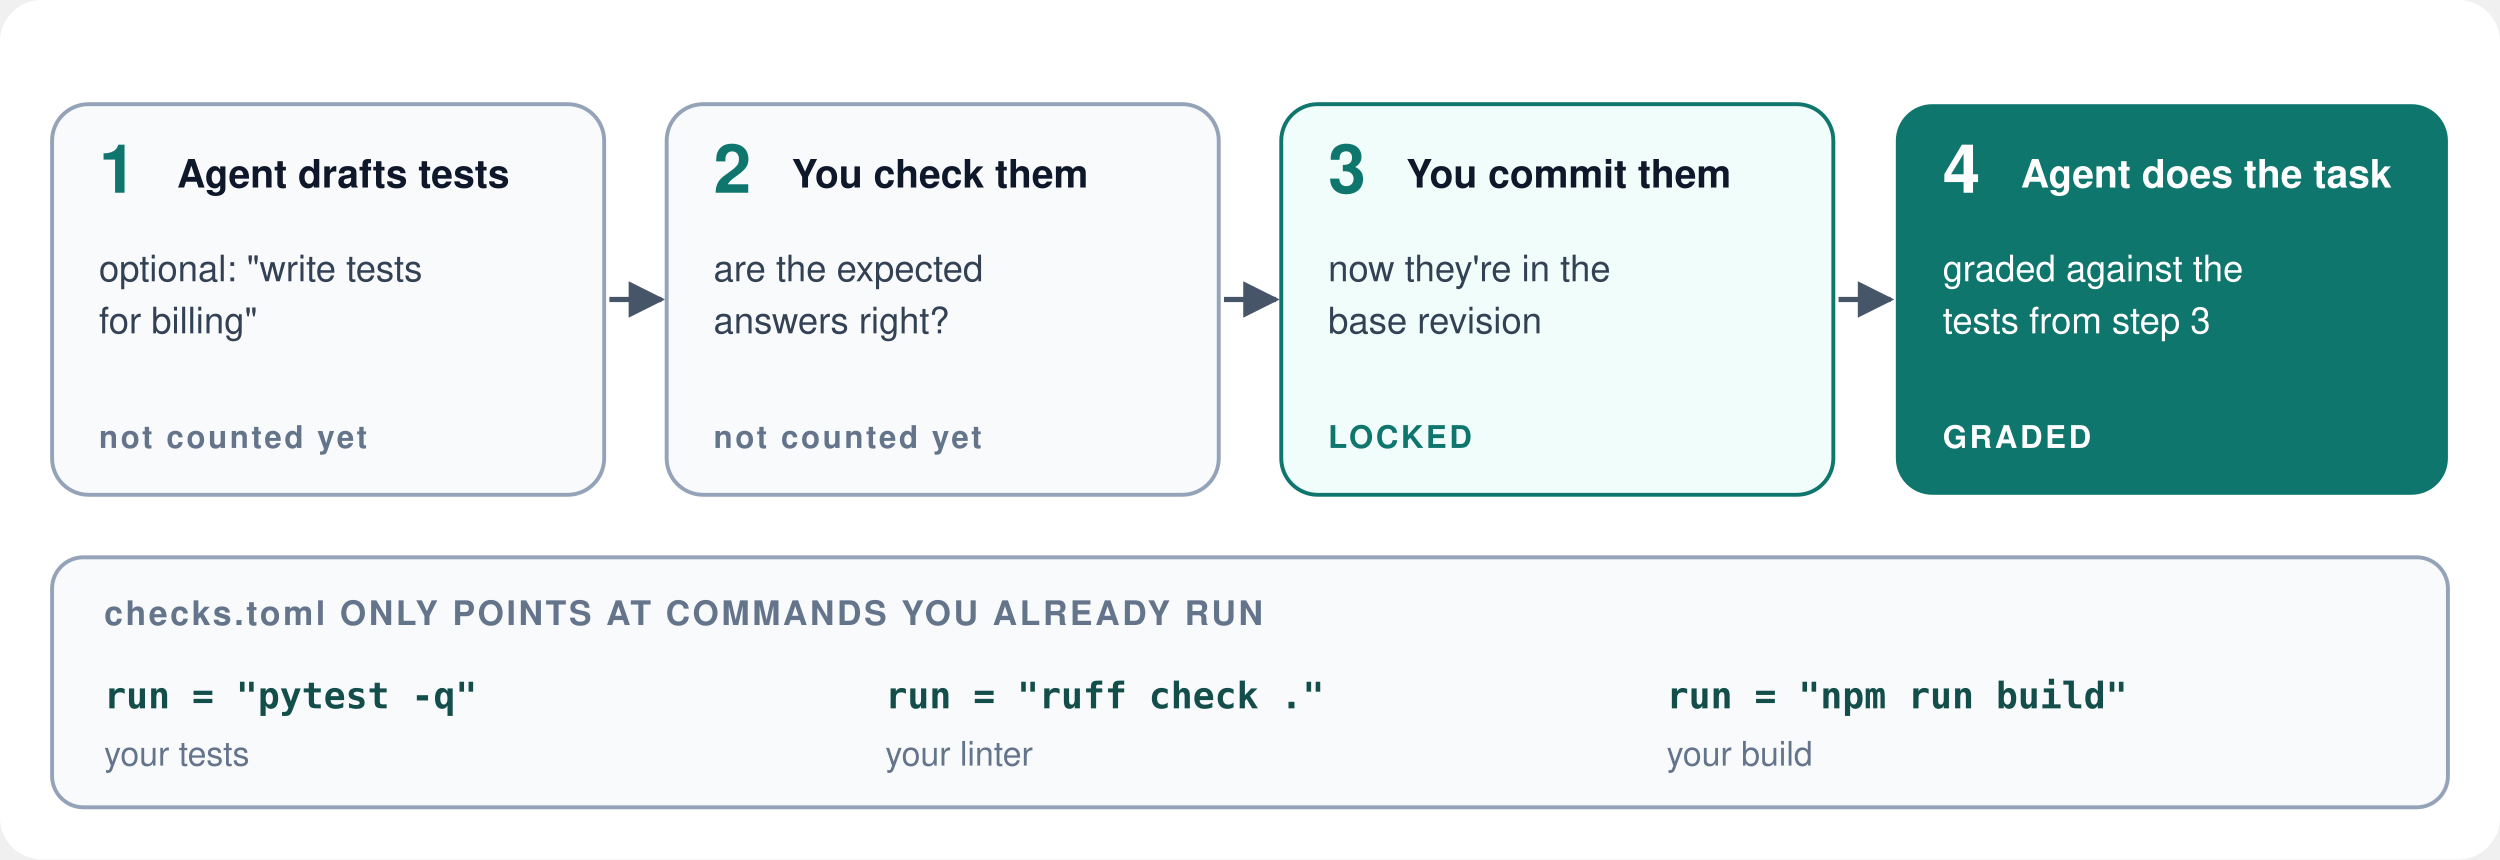
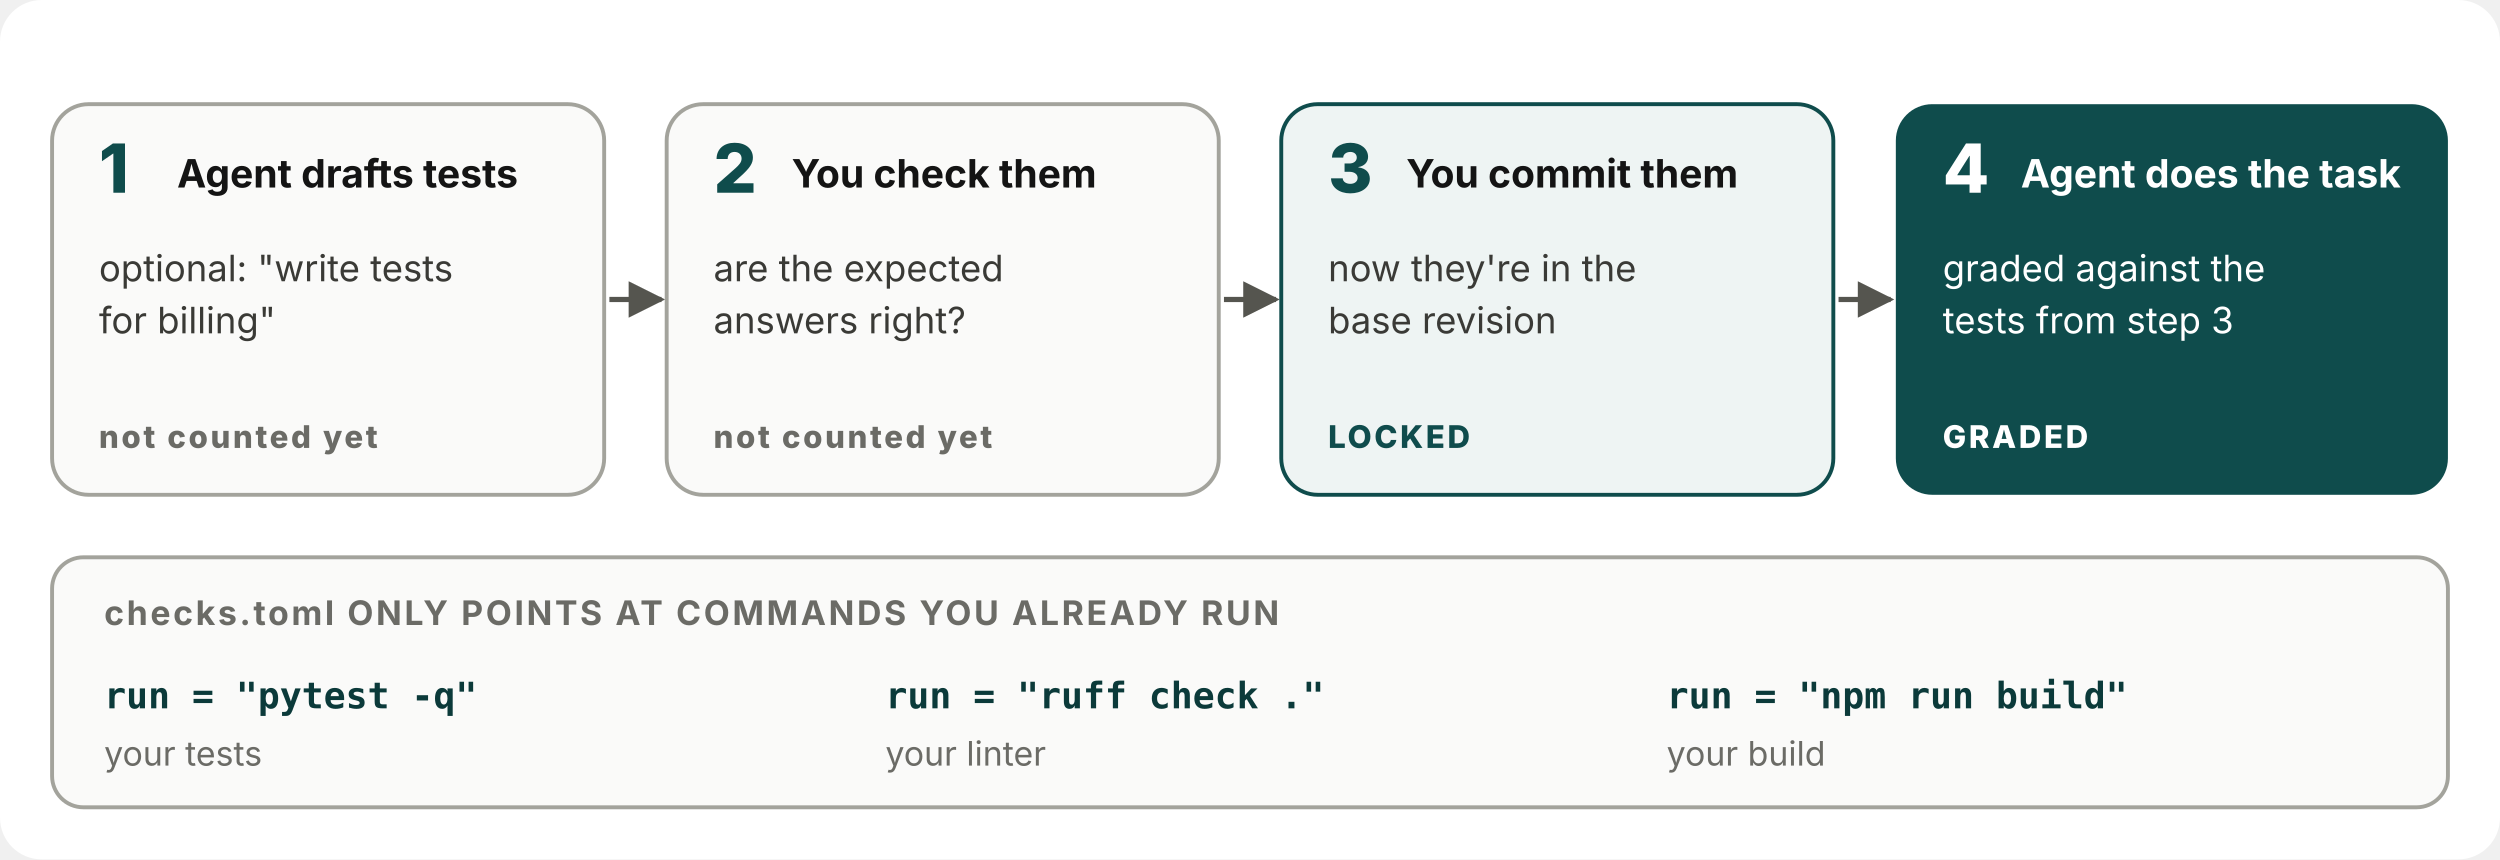
- <svg xmlns="http://www.w3.org/2000/svg" width="960" height="330" viewBox="0 0 960 330" font-family="-apple-system, BlinkMacSystemFont, 'Segoe UI', Helvetica, Arial, sans-serif">
+ <svg xmlns="http://www.w3.org/2000/svg" width="960" height="330" viewBox="0 0 960 330" font-family="Inter, -apple-system, BlinkMacSystemFont, 'Segoe UI', Helvetica, Arial, sans-serif">
  <defs>
    <marker id="arrow" viewBox="0 0 10 10" refX="9" refY="5" markerWidth="7" markerHeight="7" orient="auto-start-reverse">
-       <path d="M0,0 L10,5 L0,10 z" fill="#475569" />
+       <path d="M0,0 L10,5 L0,10 z" fill="#55554F" />
    </marker>
    <marker id="arrowCoral" viewBox="0 0 10 10" refX="9" refY="5" markerWidth="7" markerHeight="7" orient="auto-start-reverse">
      <path d="M0,0 L10,5 L0,10 z" fill="#C2410C" />
    </marker>
    <marker id="arrowTeal" viewBox="0 0 10 10" refX="9" refY="5" markerWidth="7" markerHeight="7" orient="auto-start-reverse">
-       <path d="M0,0 L10,5 L0,10 z" fill="#0F766E" />
+       <path d="M0,0 L10,5 L0,10 z" fill="#0F4C4C" />
    </marker>
  </defs>
  <rect width="960" height="330" rx="16" fill="#FFFFFF" />
-   <rect x="20" y="40" width="212" height="150" rx="14" fill="#F8FAFC" stroke="#94A3B8" stroke-width="1.5" />
-   <text x="38" y="74" font-size="26" fill="#0F766E" font-weight="800">1</text>
-   <text x="68" y="72" font-size="15" fill="#0F172A" font-weight="700">Agent drafts tests</text>
-   <text x="38" y="108" font-size="14" fill="#334155">optional: "write tests</text>
-   <text x="38" y="128" font-size="14" fill="#334155">for billing"</text>
-   <text x="38" y="172" font-size="12" fill="#64748B" font-weight="800" letter-spacing="1">not counted yet</text>
-   <line x1="234" y1="115" x2="254" y2="115" stroke="#475569" stroke-width="2" marker-end="url(#arrow)" />
-   <rect x="256" y="40" width="212" height="150" rx="14" fill="#F8FAFC" stroke="#94A3B8" stroke-width="1.5" />
-   <text x="274" y="74" font-size="26" fill="#0F766E" font-weight="800">2</text>
-   <text x="304" y="72" font-size="15" fill="#0F172A" font-weight="700">You check them</text>
-   <text x="274" y="108" font-size="14" fill="#334155">are the expected</text>
-   <text x="274" y="128" font-size="14" fill="#334155">answers right?</text>
-   <text x="274" y="172" font-size="12" fill="#64748B" font-weight="800" letter-spacing="1">not counted yet</text>
-   <line x1="470" y1="115" x2="490" y2="115" stroke="#475569" stroke-width="2" marker-end="url(#arrow)" />
-   <rect x="492" y="40" width="212" height="150" rx="14" fill="#F0FDFA" stroke="#0F766E" stroke-width="1.5" />
-   <text x="510" y="74" font-size="26" fill="#0F766E" font-weight="800">3</text>
-   <text x="540" y="72" font-size="15" fill="#0F172A" font-weight="700">You commit them</text>
-   <text x="510" y="108" font-size="14" fill="#334155">now they're in the</text>
-   <text x="510" y="128" font-size="14" fill="#334155">base revision</text>
-   <text x="510" y="172" font-size="12" fill="#0F766E" font-weight="800" letter-spacing="1">LOCKED</text>
-   <line x1="706" y1="115" x2="726" y2="115" stroke="#475569" stroke-width="2" marker-end="url(#arrow)" />
-   <rect x="728" y="40" width="212" height="150" rx="14" fill="#0F766E" />
+   <rect x="20" y="40" width="212" height="150" rx="14" fill="#FAFAF9" stroke="#A3A39C" stroke-width="1.5" />
+   <text x="38" y="74" font-size="26" fill="#0F4C4C" font-weight="800">1</text>
+   <text x="68" y="72" font-size="15" fill="#141414" font-weight="700">Agent drafts tests</text>
+   <text x="38" y="108" font-size="14" fill="#3A3A36">optional: "write tests</text>
+   <text x="38" y="128" font-size="14" fill="#3A3A36">for billing"</text>
+   <text x="38" y="172" font-size="12" fill="#6B6B66" font-weight="800" letter-spacing="1">not counted yet</text>
+   <line x1="234" y1="115" x2="254" y2="115" stroke="#55554F" stroke-width="2" marker-end="url(#arrow)" />
+   <rect x="256" y="40" width="212" height="150" rx="14" fill="#FAFAF9" stroke="#A3A39C" stroke-width="1.5" />
+   <text x="274" y="74" font-size="26" fill="#0F4C4C" font-weight="800">2</text>
+   <text x="304" y="72" font-size="15" fill="#141414" font-weight="700">You check them</text>
+   <text x="274" y="108" font-size="14" fill="#3A3A36">are the expected</text>
+   <text x="274" y="128" font-size="14" fill="#3A3A36">answers right?</text>
+   <text x="274" y="172" font-size="12" fill="#6B6B66" font-weight="800" letter-spacing="1">not counted yet</text>
+   <line x1="470" y1="115" x2="490" y2="115" stroke="#55554F" stroke-width="2" marker-end="url(#arrow)" />
+   <rect x="492" y="40" width="212" height="150" rx="14" fill="#EEF4F3" stroke="#0F4C4C" stroke-width="1.5" />
+   <text x="510" y="74" font-size="26" fill="#0F4C4C" font-weight="800">3</text>
+   <text x="540" y="72" font-size="15" fill="#141414" font-weight="700">You commit them</text>
+   <text x="510" y="108" font-size="14" fill="#3A3A36">now they're in the</text>
+   <text x="510" y="128" font-size="14" fill="#3A3A36">base revision</text>
+   <text x="510" y="172" font-size="12" fill="#0F4C4C" font-weight="800" letter-spacing="1">LOCKED</text>
+   <line x1="706" y1="115" x2="726" y2="115" stroke="#55554F" stroke-width="2" marker-end="url(#arrow)" />
+   <rect x="728" y="40" width="212" height="150" rx="14" fill="#0F4C4C" />
  <text x="746" y="74" font-size="26" fill="#FFFFFF" font-weight="800">4</text>
  <text x="776" y="72" font-size="15" fill="#FFFFFF" font-weight="700">Agent does the task</text>
  <text x="746" y="108" font-size="14" fill="#FFFFFF">graded against the</text>
  <text x="746" y="128" font-size="14" fill="#FFFFFF">tests from step 3</text>
  <text x="746" y="172" font-size="12" fill="#FFFFFF" font-weight="800" letter-spacing="1">GRADED</text>
-   <rect x="20" y="214" width="920" height="96" rx="12" fill="#F8FAFC" stroke="#94A3B8" stroke-width="1.5" />
-   <text x="40" y="240" font-size="13" fill="#64748B" font-weight="700" letter-spacing="1">checks.toml ONLY POINTS AT COMMANDS YOU ALREADY RUN</text>
-   <text x="40" y="272" font-size="14" fill="#134E4A" font-weight="600" font-family="SFMono-Regular, Menlo, Consolas, monospace">run = "pytest -q"</text>
-   <text x="40" y="294" font-size="13" fill="#64748B">your tests</text>
-   <text x="340" y="272" font-size="14" fill="#134E4A" font-weight="600" font-family="SFMono-Regular, Menlo, Consolas, monospace">run = "ruff check ."</text>
-   <text x="340" y="294" font-size="13" fill="#64748B">your linter</text>
-   <text x="640" y="272" font-size="14" fill="#134E4A" font-weight="600" font-family="SFMono-Regular, Menlo, Consolas, monospace">run = "npm run build"</text>
-   <text x="640" y="294" font-size="13" fill="#64748B">your build</text>
+   <rect x="20" y="214" width="920" height="96" rx="12" fill="#FAFAF9" stroke="#A3A39C" stroke-width="1.5" />
+   <text x="40" y="240" font-size="13" fill="#6B6B66" font-weight="700" letter-spacing="1">checks.toml ONLY POINTS AT COMMANDS YOU ALREADY RUN</text>
+   <text x="40" y="272" font-size="14" fill="#0B3A3A" font-weight="600" font-family="'JetBrains Mono', SFMono-Regular, Menlo, Consolas, monospace">run = "pytest -q"</text>
+   <text x="40" y="294" font-size="13" fill="#6B6B66">your tests</text>
+   <text x="340" y="272" font-size="14" fill="#0B3A3A" font-weight="600" font-family="'JetBrains Mono', SFMono-Regular, Menlo, Consolas, monospace">run = "ruff check ."</text>
+   <text x="340" y="294" font-size="13" fill="#6B6B66">your linter</text>
+   <text x="640" y="272" font-size="14" fill="#0B3A3A" font-weight="600" font-family="'JetBrains Mono', SFMono-Regular, Menlo, Consolas, monospace">run = "npm run build"</text>
+   <text x="640" y="294" font-size="13" fill="#6B6B66">your build</text>
</svg>
